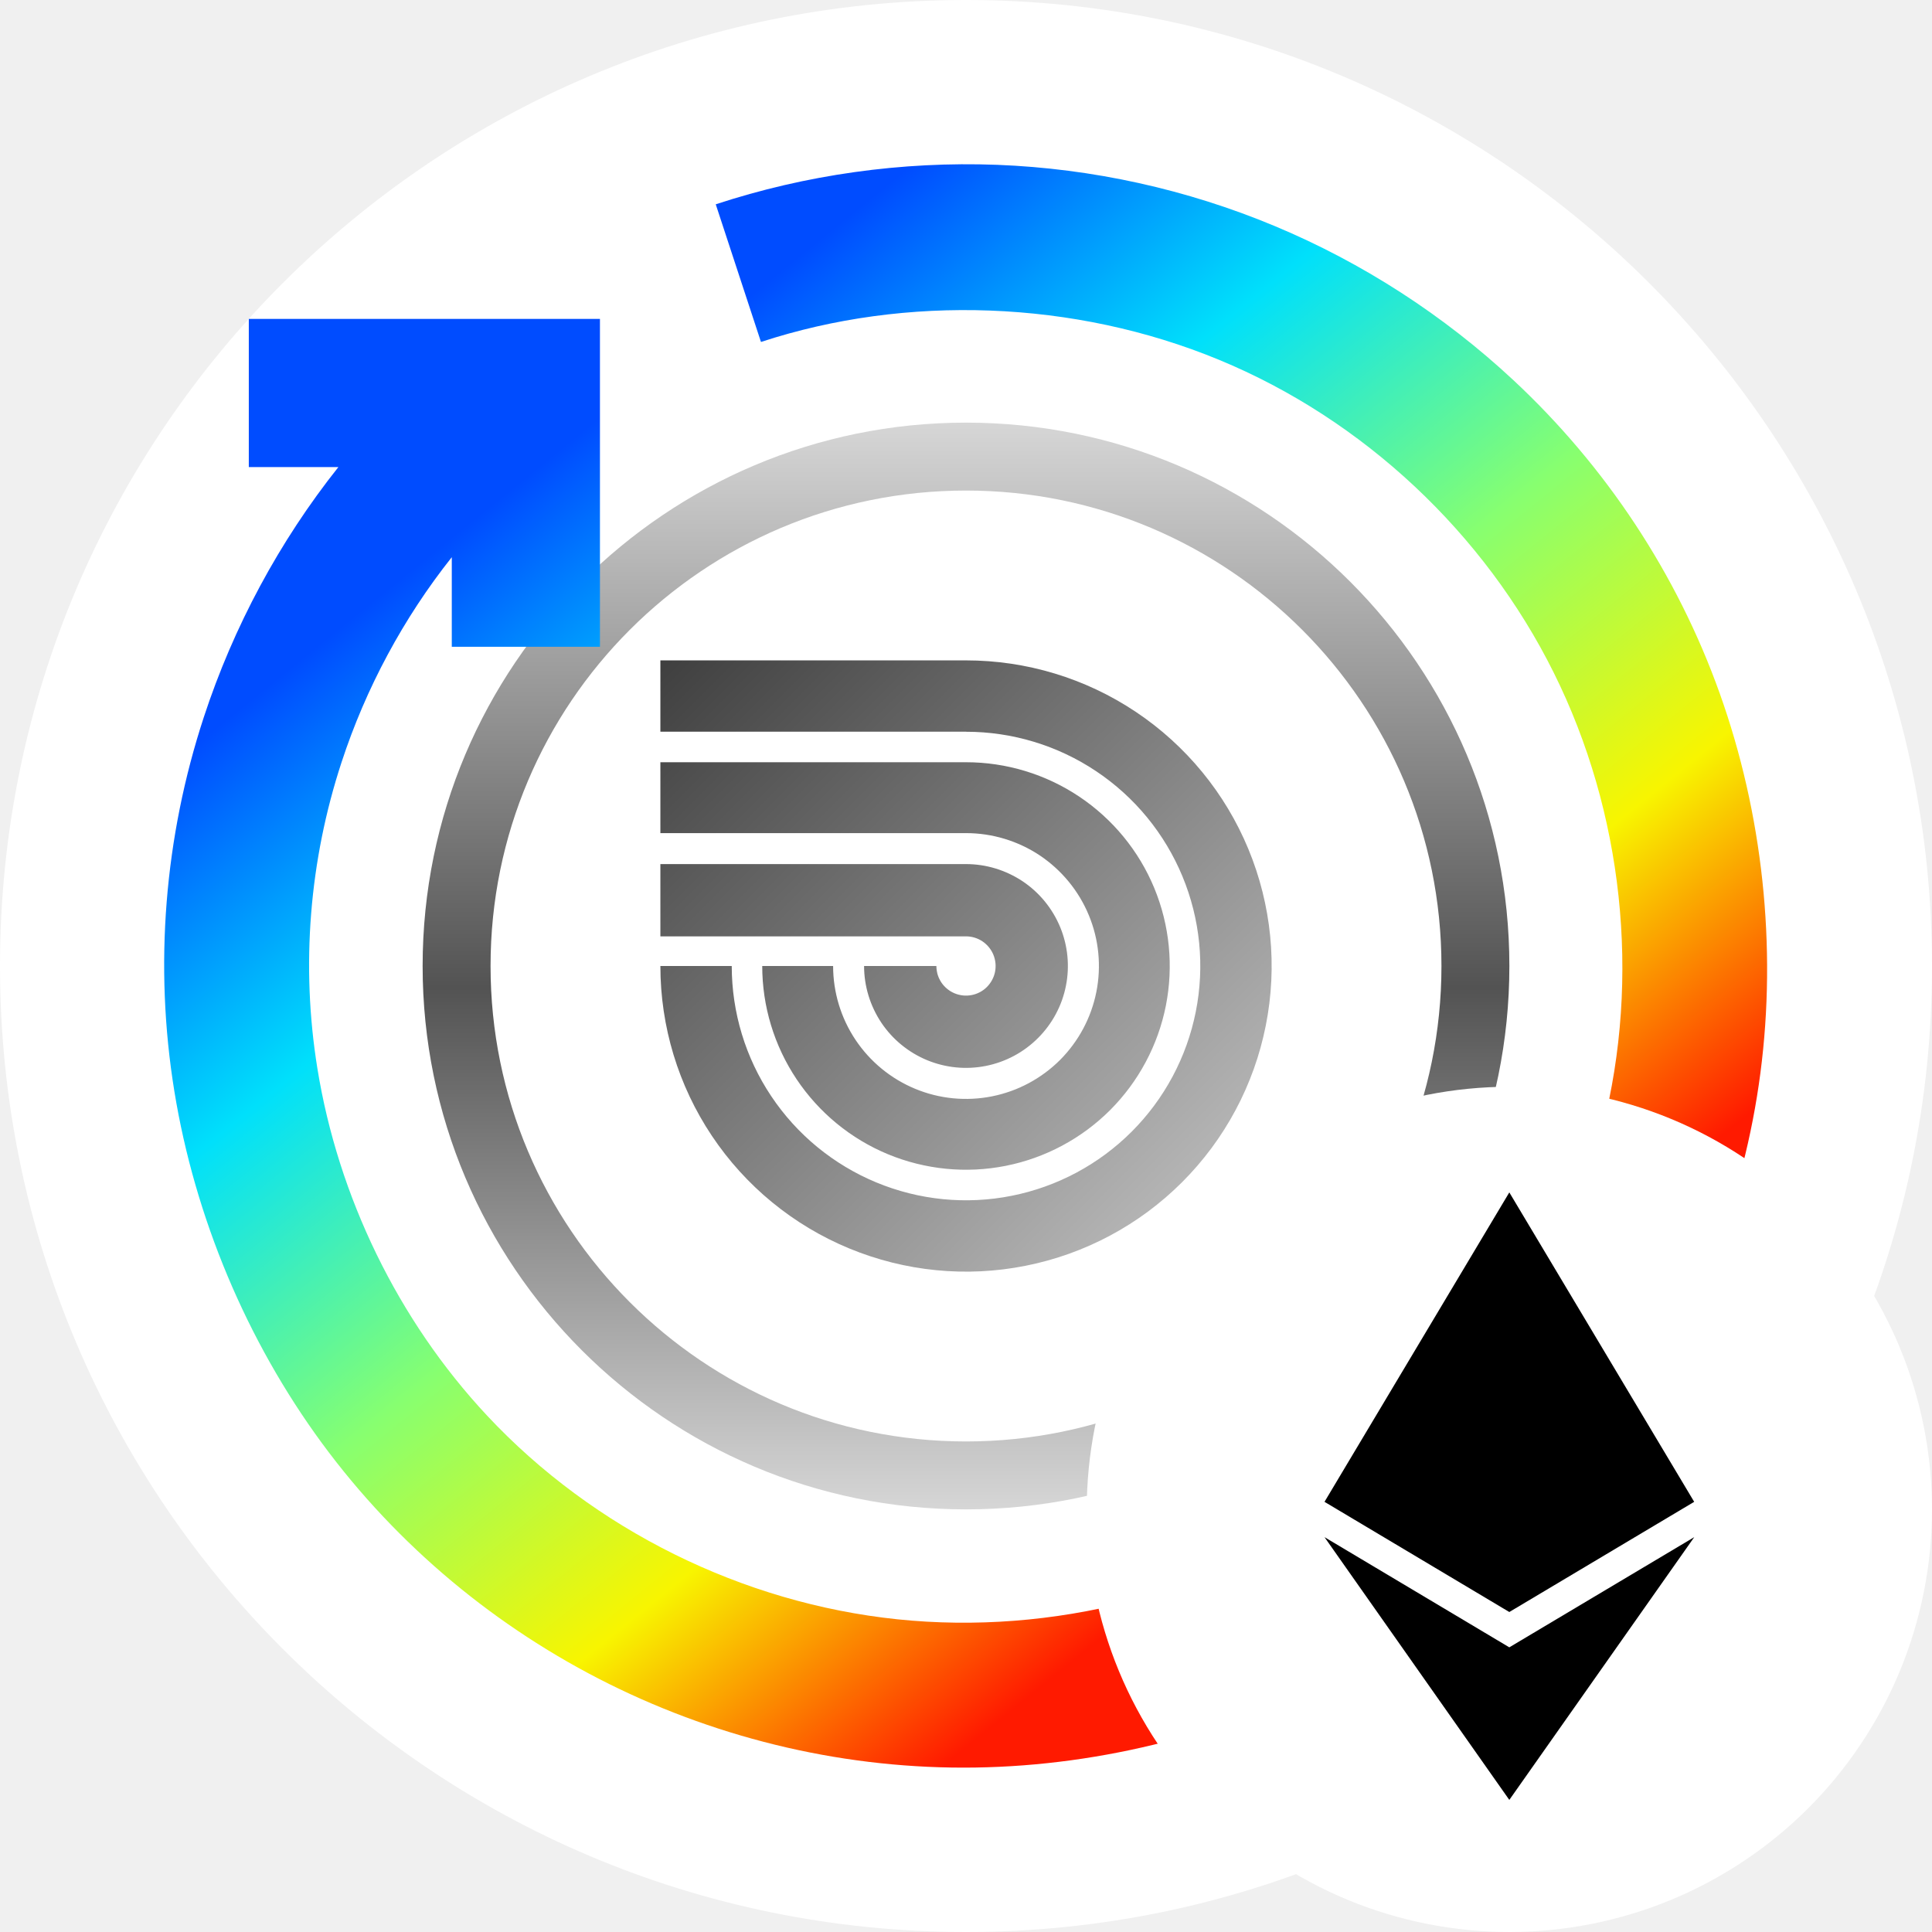
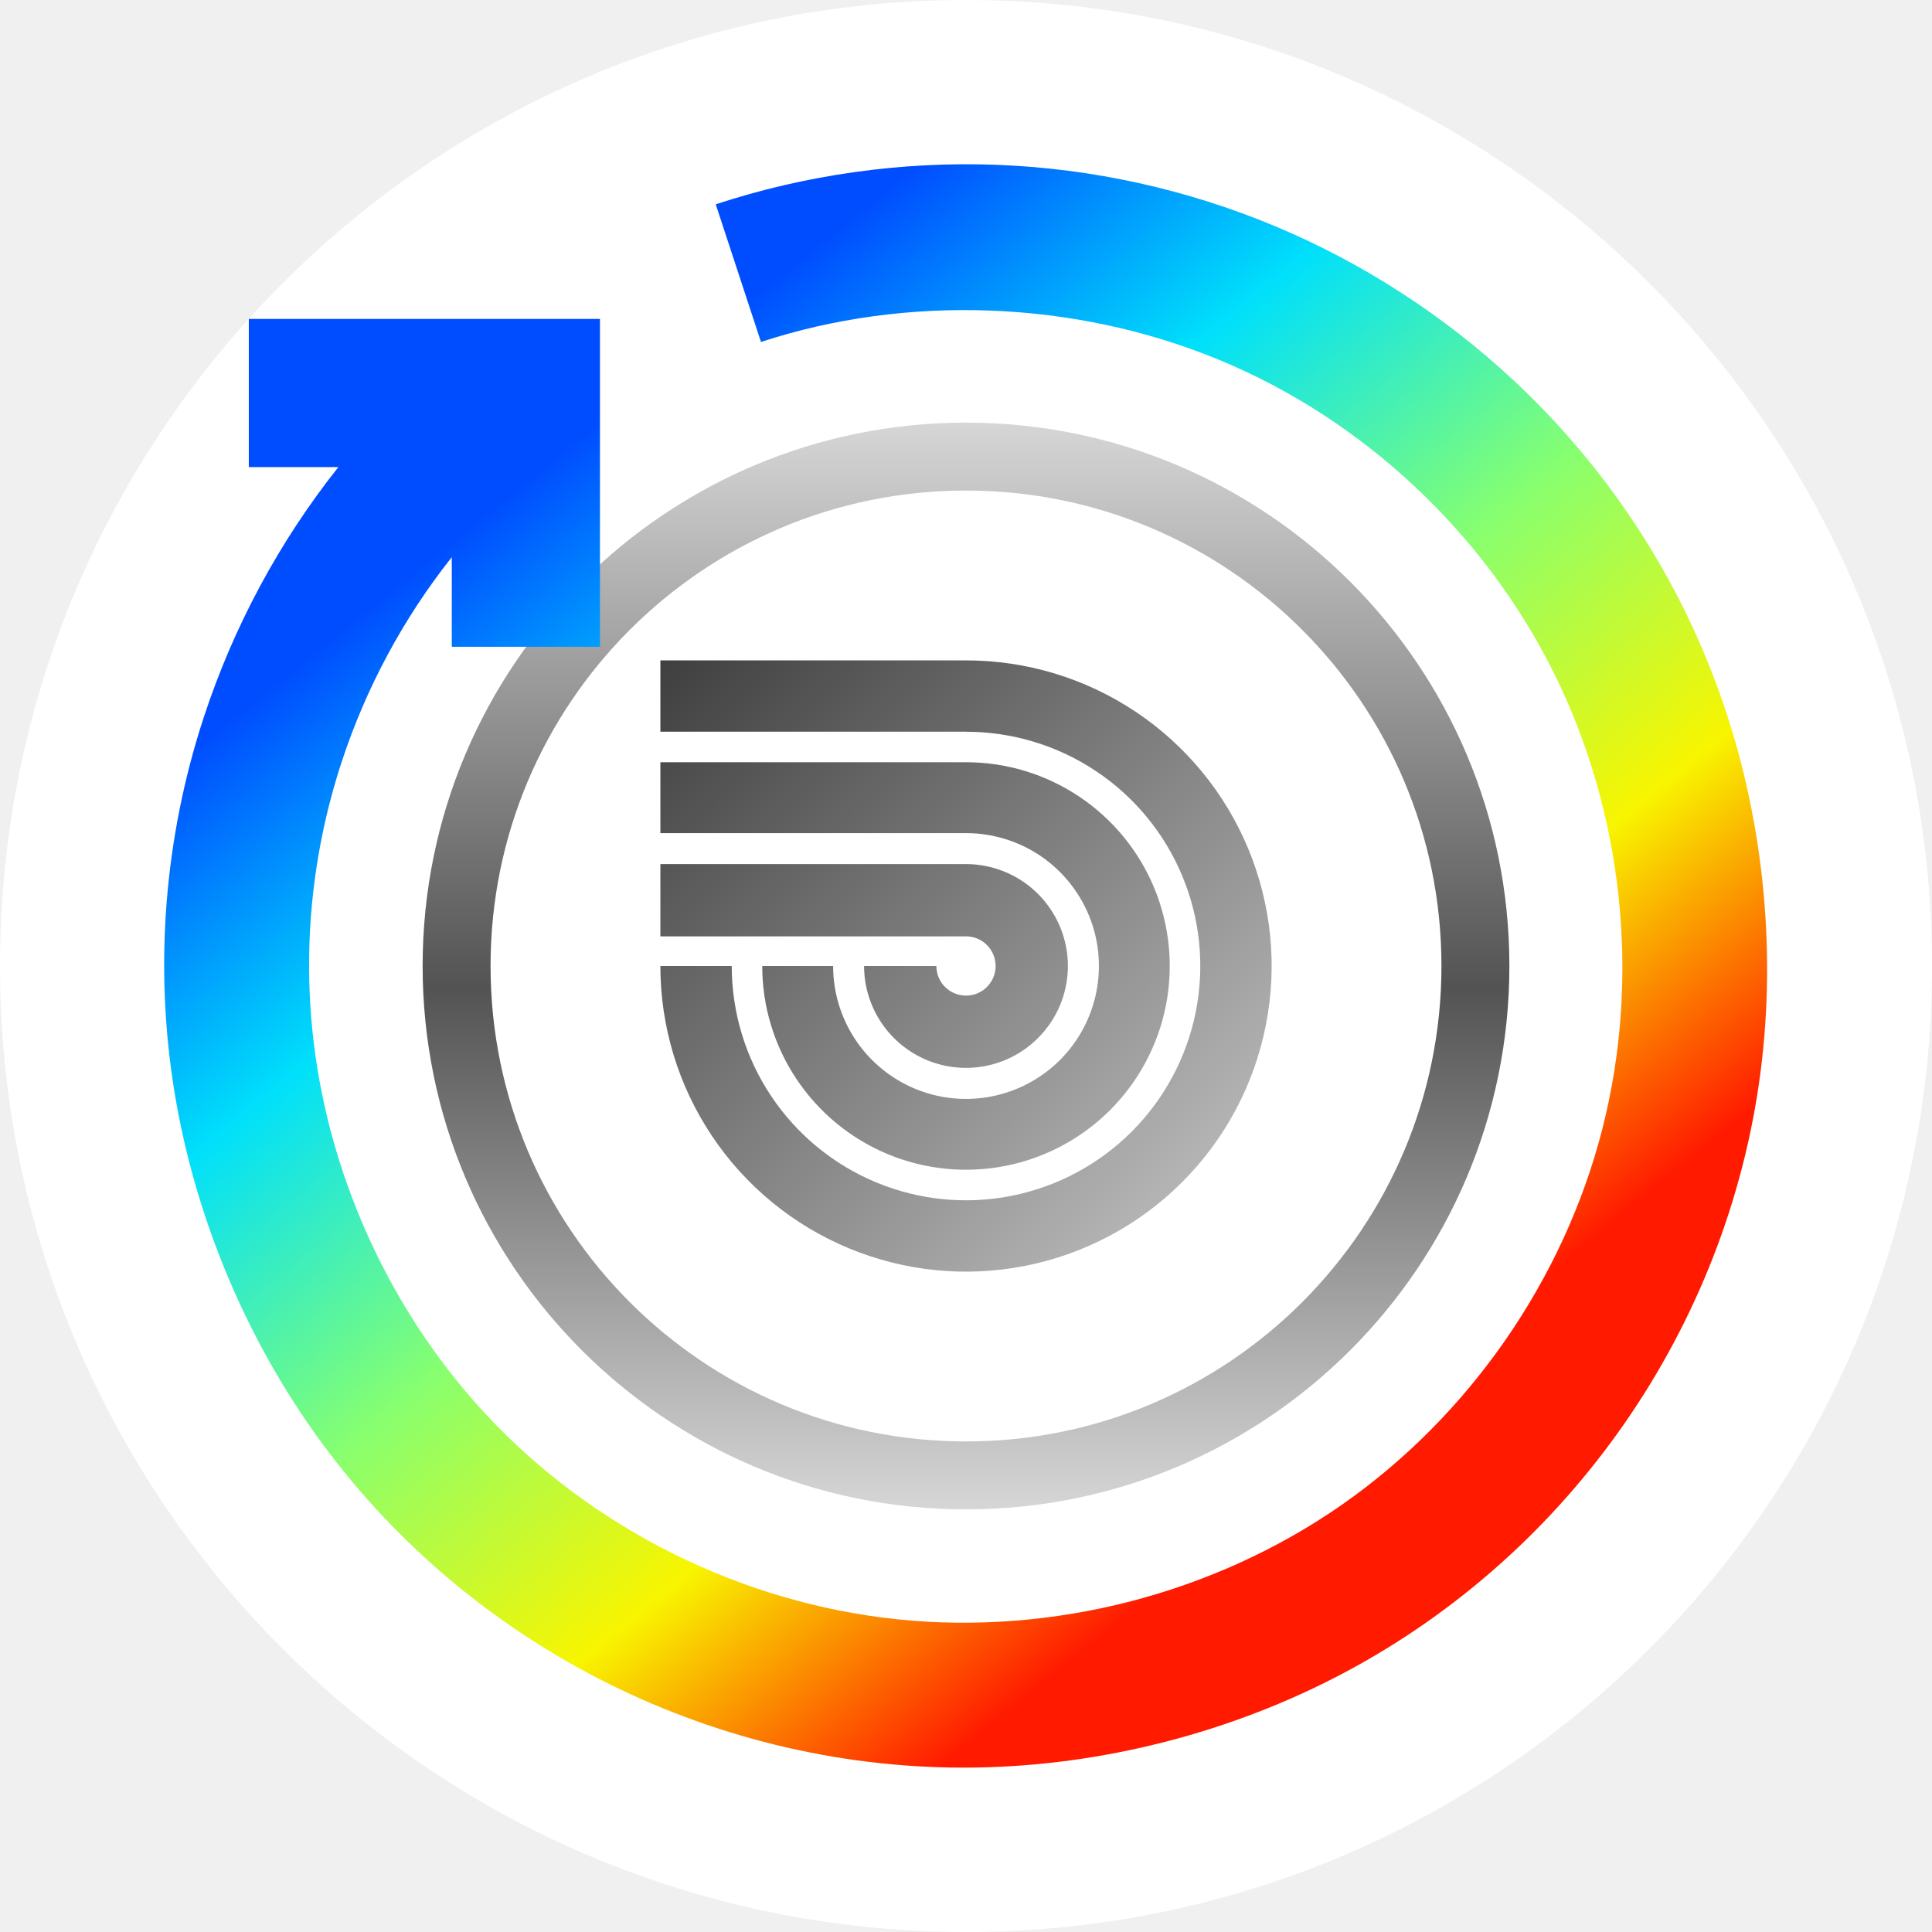
<svg xmlns="http://www.w3.org/2000/svg" width="32" height="32" viewBox="0 0 32 32" fill="none">
  <path d="M0 16C0 7.163 7.163 0 16 0V0C24.837 0 32 7.163 32 16V16C32 24.837 24.837 32 16 32V32C7.163 32 0 24.837 0 16V16Z" fill="white" />
  <g clip-path="url(#clip0_144_585384)">
    <g clip-path="url(#clip1_144_585384)">
      <path d="M25 16C25 20.971 20.971 25 16 25C11.029 25 7 20.971 7 16C7 11.029 11.029 7 16 7C20.971 7 25 11.029 25 16Z" fill="white" />
      <path fill-rule="evenodd" clip-rule="evenodd" d="M16 23.875C20.349 23.875 23.875 20.349 23.875 16C23.875 11.651 20.349 8.125 16 8.125C11.651 8.125 8.125 11.651 8.125 16C8.125 20.349 11.651 23.875 16 23.875ZM16 25C20.971 25 25 20.971 25 16C25 11.029 20.971 7 16 7C11.029 7 7 11.029 7 16C7 20.971 11.029 25 16 25Z" fill="url(#paint0_linear_144_585384)" />
      <path fill-rule="evenodd" clip-rule="evenodd" d="M16 10.938C17.001 10.938 17.98 11.234 18.813 11.791C19.645 12.347 20.294 13.138 20.677 14.063C21.06 14.988 21.161 16.006 20.965 16.988C20.77 17.97 20.288 18.872 19.58 19.58C18.872 20.288 17.97 20.77 16.988 20.965C16.006 21.161 14.988 21.06 14.063 20.677C13.138 20.294 12.347 19.645 11.791 18.813C11.234 17.98 10.938 17.001 10.938 16H12.12C12.12 16.767 12.347 17.518 12.774 18.156C13.2 18.794 13.806 19.291 14.515 19.585C15.224 19.879 16.004 19.956 16.757 19.806C17.51 19.656 18.201 19.287 18.744 18.744C19.287 18.201 19.656 17.51 19.806 16.757C19.956 16.004 19.879 15.224 19.585 14.515C19.291 13.806 18.794 13.2 18.156 12.774C17.518 12.347 16.767 12.12 16 12.12V12.119H10.938V10.938H16ZM17.875 13.194C17.32 12.823 16.668 12.625 16 12.625H10.938V13.799H16C16.435 13.799 16.861 13.928 17.223 14.169C17.585 14.412 17.867 14.755 18.034 15.158C18.201 15.56 18.244 16.003 18.159 16.43C18.074 16.857 17.864 17.249 17.557 17.557C17.249 17.864 16.857 18.074 16.43 18.159C16.003 18.244 15.56 18.201 15.158 18.034C14.755 17.867 14.412 17.585 14.17 17.223C13.928 16.861 13.799 16.435 13.799 16H12.625C12.625 16.668 12.823 17.32 13.194 17.875C13.565 18.43 14.092 18.863 14.708 19.118C15.325 19.373 16.004 19.44 16.658 19.31C17.313 19.18 17.915 18.858 18.387 18.387C18.858 17.915 19.18 17.313 19.31 16.659C19.44 16.004 19.373 15.325 19.118 14.708C18.863 14.092 18.43 13.565 17.875 13.194ZM16.938 14.597C16.66 14.412 16.334 14.312 16 14.312H10.938V15.509H16C16.097 15.509 16.192 15.538 16.273 15.592C16.353 15.646 16.416 15.723 16.453 15.812C16.49 15.902 16.5 16.001 16.481 16.096C16.462 16.191 16.415 16.278 16.347 16.347C16.278 16.416 16.191 16.462 16.096 16.481C16 16.5 15.902 16.49 15.812 16.453C15.723 16.416 15.646 16.353 15.592 16.273C15.568 16.236 15.549 16.198 15.535 16.157C15.528 16.137 15.523 16.116 15.519 16.095C15.513 16.064 15.509 16.032 15.509 16H14.312C14.312 16.334 14.412 16.66 14.597 16.938C14.782 17.215 15.046 17.431 15.354 17.559C15.663 17.687 16.002 17.72 16.329 17.655C16.657 17.59 16.957 17.429 17.193 17.193C17.429 16.957 17.59 16.657 17.655 16.329C17.72 16.002 17.687 15.663 17.559 15.354C17.431 15.046 17.215 14.782 16.938 14.597Z" fill="url(#paint1_linear_144_585384)" />
    </g>
  </g>
  <path fill-rule="evenodd" clip-rule="evenodd" d="M11.855 3.384C13.345 2.894 14.938 2.67 16.516 2.73C18.095 2.791 19.658 3.136 21.113 3.744C22.569 4.352 23.915 5.223 25.068 6.298C26.592 7.719 27.775 9.498 28.485 11.487C29.195 13.476 29.432 15.676 29.158 17.771C28.884 19.866 28.1 21.855 26.914 23.566C25.728 25.277 24.14 26.708 22.275 27.7C20.41 28.692 18.267 29.244 16.154 29.276C14.042 29.308 11.96 28.82 10.095 27.895C8.231 26.97 6.584 25.606 5.333 23.904C4.082 22.201 3.227 20.159 2.888 18.075C2.549 15.991 2.725 13.865 3.375 11.881C3.866 10.382 4.628 8.964 5.605 7.736H4.121V5.282H9.937V10.713H7.483V9.229C6.683 10.236 6.059 11.397 5.657 12.626C5.124 14.251 4.981 15.995 5.257 17.697C5.599 19.814 6.589 21.865 8.067 23.446C9.834 25.336 12.3 26.554 14.866 26.821C17.432 27.087 20.099 26.403 22.218 24.929C24.336 23.454 25.905 21.19 26.542 18.69C27.179 16.189 26.884 13.452 25.735 11.142C24.587 8.832 22.584 6.948 20.189 5.959C17.795 4.969 15.008 4.874 12.604 5.664L11.855 3.384Z" fill="url(#paint2_linear_144_585384)" />
-   <path fill-rule="evenodd" clip-rule="evenodd" d="M32 25C32 24.084 31.818 23.168 31.467 22.321C31.117 21.475 30.598 20.698 29.95 20.05C29.302 19.402 28.525 18.883 27.679 18.533C26.832 18.182 25.916 18 25 18C24.084 18 23.168 18.182 22.321 18.533C21.475 18.883 20.698 19.402 20.05 20.05C19.402 20.698 18.883 21.475 18.533 22.321C18.182 23.168 18 24.084 18 25C18 25.916 18.182 26.832 18.533 27.679C18.883 28.525 19.402 29.302 20.05 29.95C20.698 30.598 21.475 31.117 22.321 31.467C23.168 31.818 24.084 32 25 32C25.916 32 26.832 31.818 27.679 31.467C28.525 31.117 29.302 30.598 29.95 29.95C30.598 29.302 31.117 28.525 31.467 27.679C31.818 26.832 32 25.916 32 25Z" fill="white" />
-   <path fill-rule="evenodd" clip-rule="evenodd" d="M21.938 24.875L24.999 19.75L28.061 24.875L24.999 26.7L21.938 24.875ZM24.999 29.812L21.938 25.46L24.999 27.285L28.062 25.46L24.999 29.812Z" fill="black" />
  <defs>
    <linearGradient id="paint0_linear_144_585384" x1="16" y1="7" x2="16" y2="25" gradientUnits="userSpaceOnUse">
      <stop stop-color="#D6D6D6" />
      <stop offset="0.52" stop-color="#535353" />
      <stop offset="1" stop-color="#D6D6D6" />
    </linearGradient>
    <linearGradient id="paint1_linear_144_585384" x1="10.938" y1="10.938" x2="21.062" y2="21.062" gradientUnits="userSpaceOnUse">
      <stop stop-color="#3F3F3F" />
      <stop offset="1" stop-color="#C8C8C8" />
    </linearGradient>
    <linearGradient id="paint2_linear_144_585384" x1="2.044" y1="13.297" x2="15.222" y2="29.576" gradientUnits="userSpaceOnUse">
      <stop stop-color="#004CFF" />
      <stop offset="0.252" stop-color="#00E0FB" />
      <stop offset="0.506" stop-color="#87FF70" />
      <stop offset="0.755" stop-color="#F8F500" />
      <stop offset="1" stop-color="#FF1A00" />
    </linearGradient>
    <clipPath id="clip0_144_585384">
      <rect width="18" height="18" fill="white" transform="translate(7 7)" />
    </clipPath>
    <clipPath id="clip1_144_585384">
      <rect width="18" height="18" fill="white" transform="translate(7 7)" />
    </clipPath>
  </defs>
</svg>
